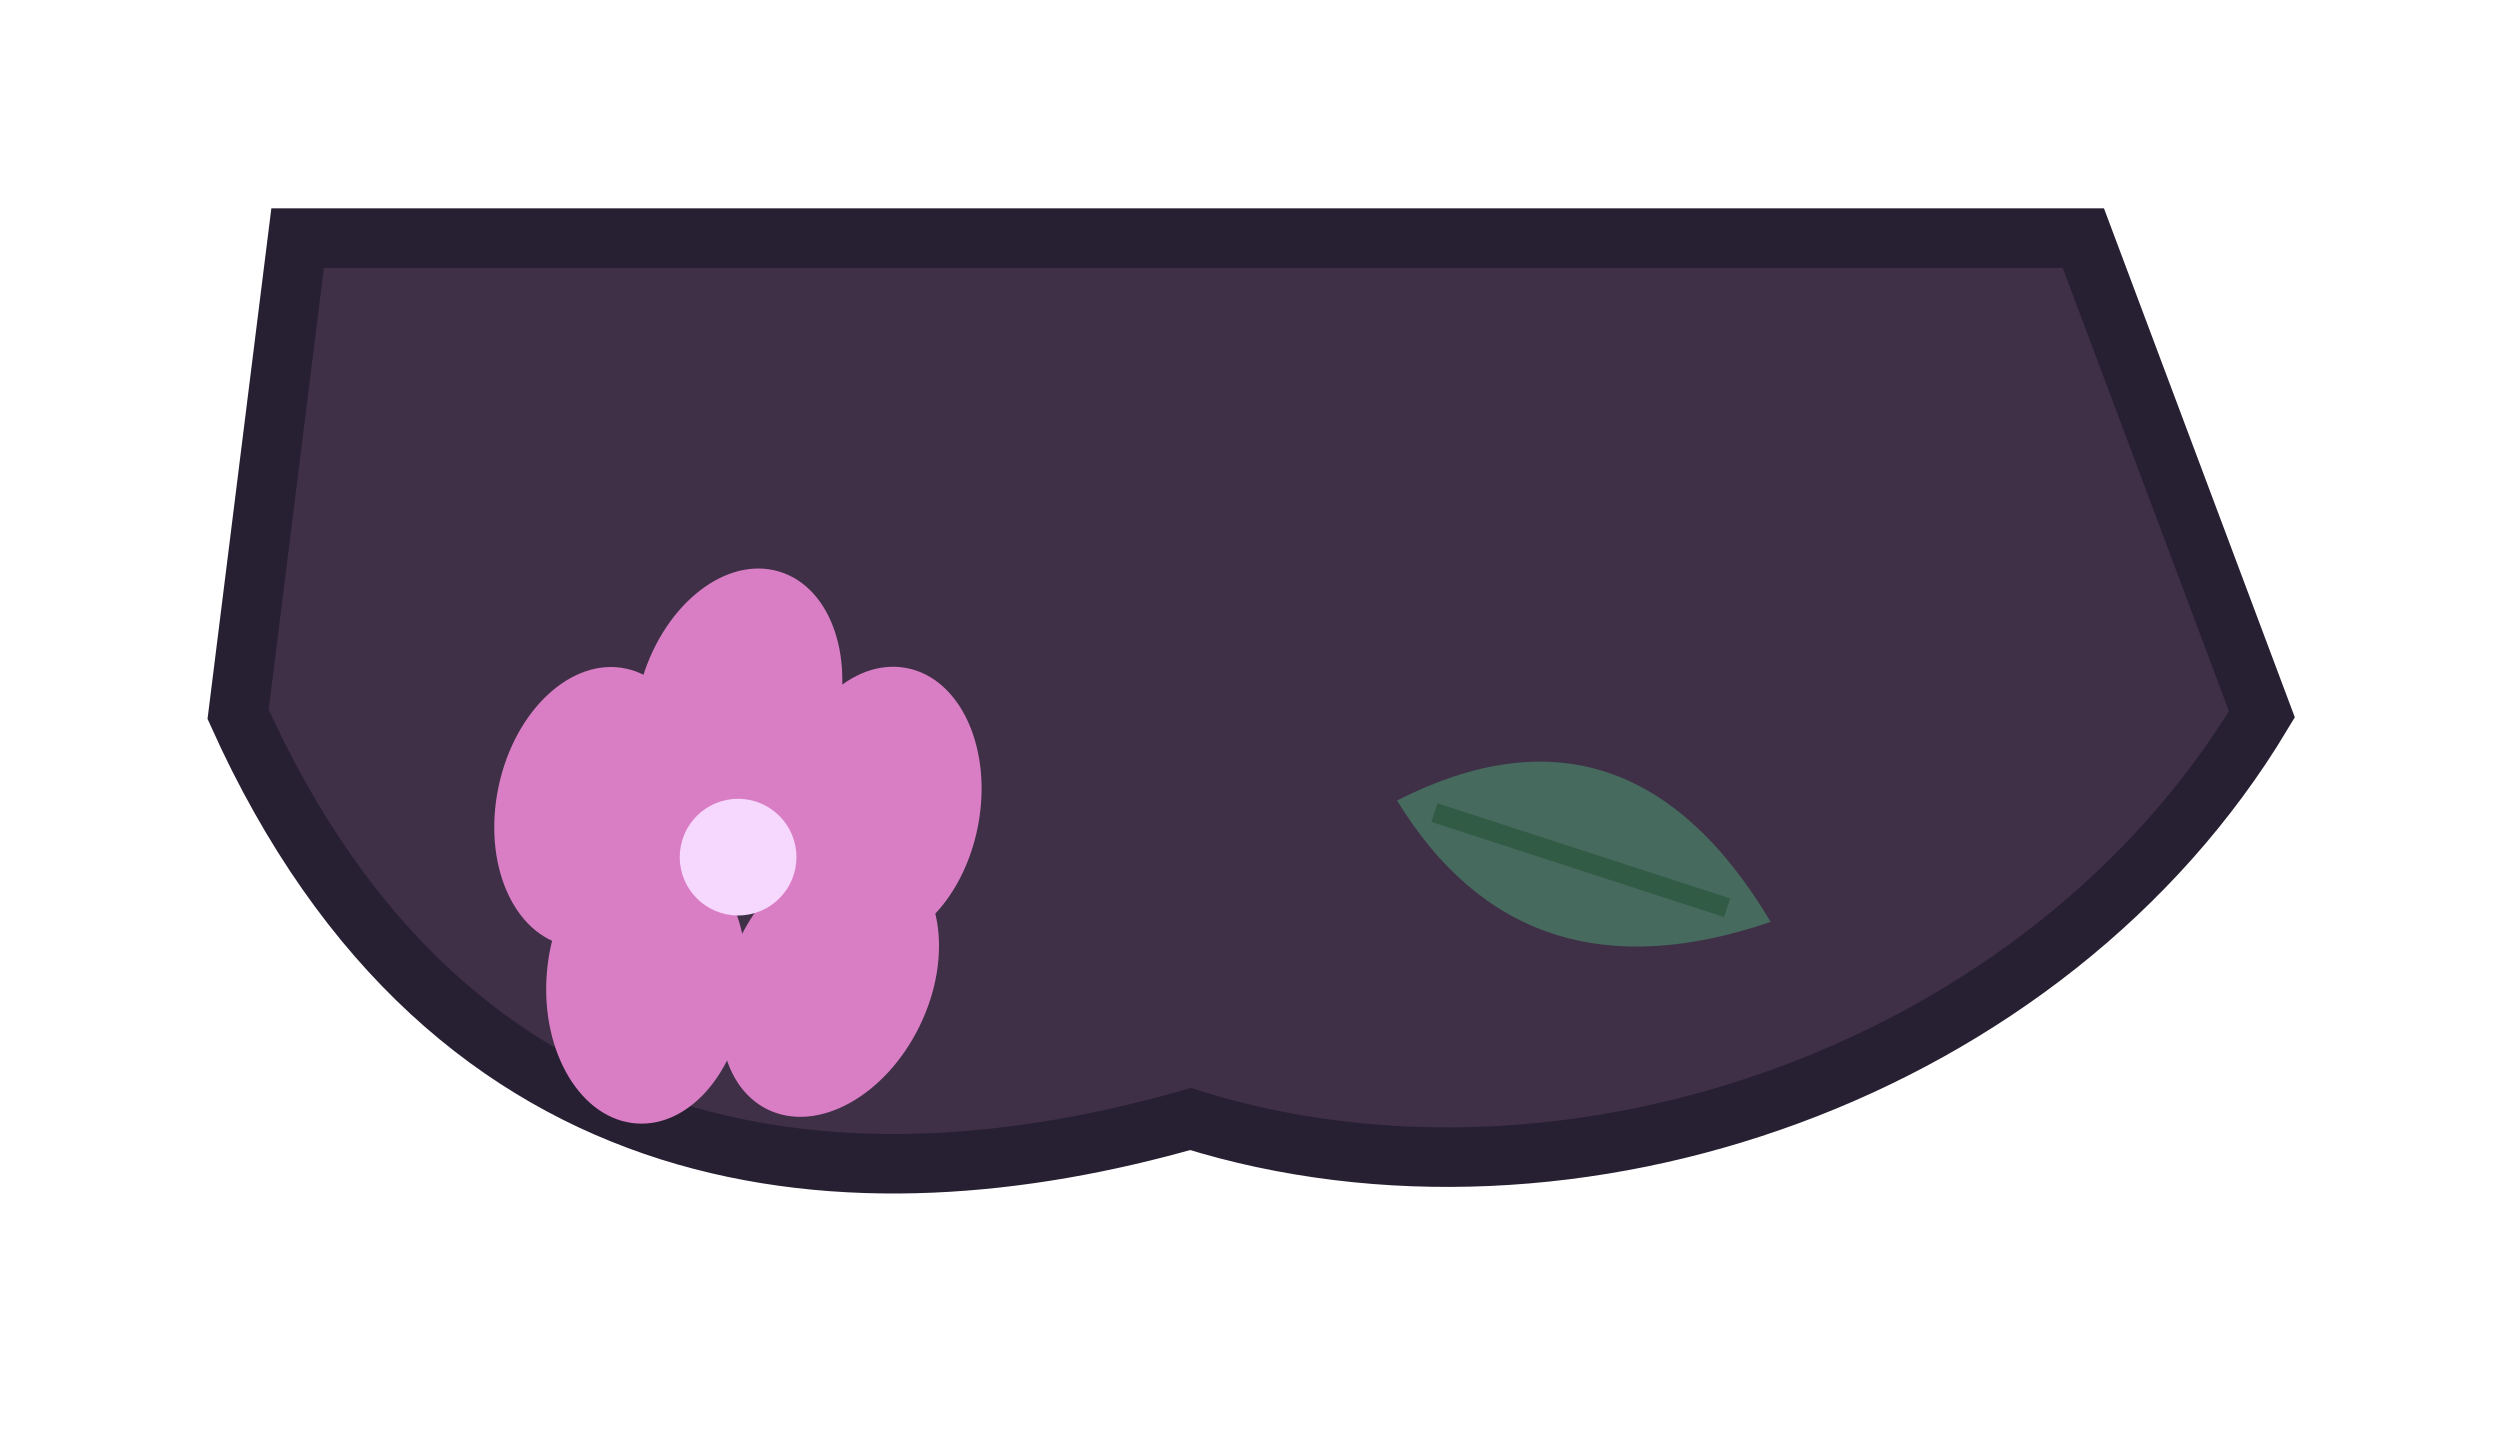
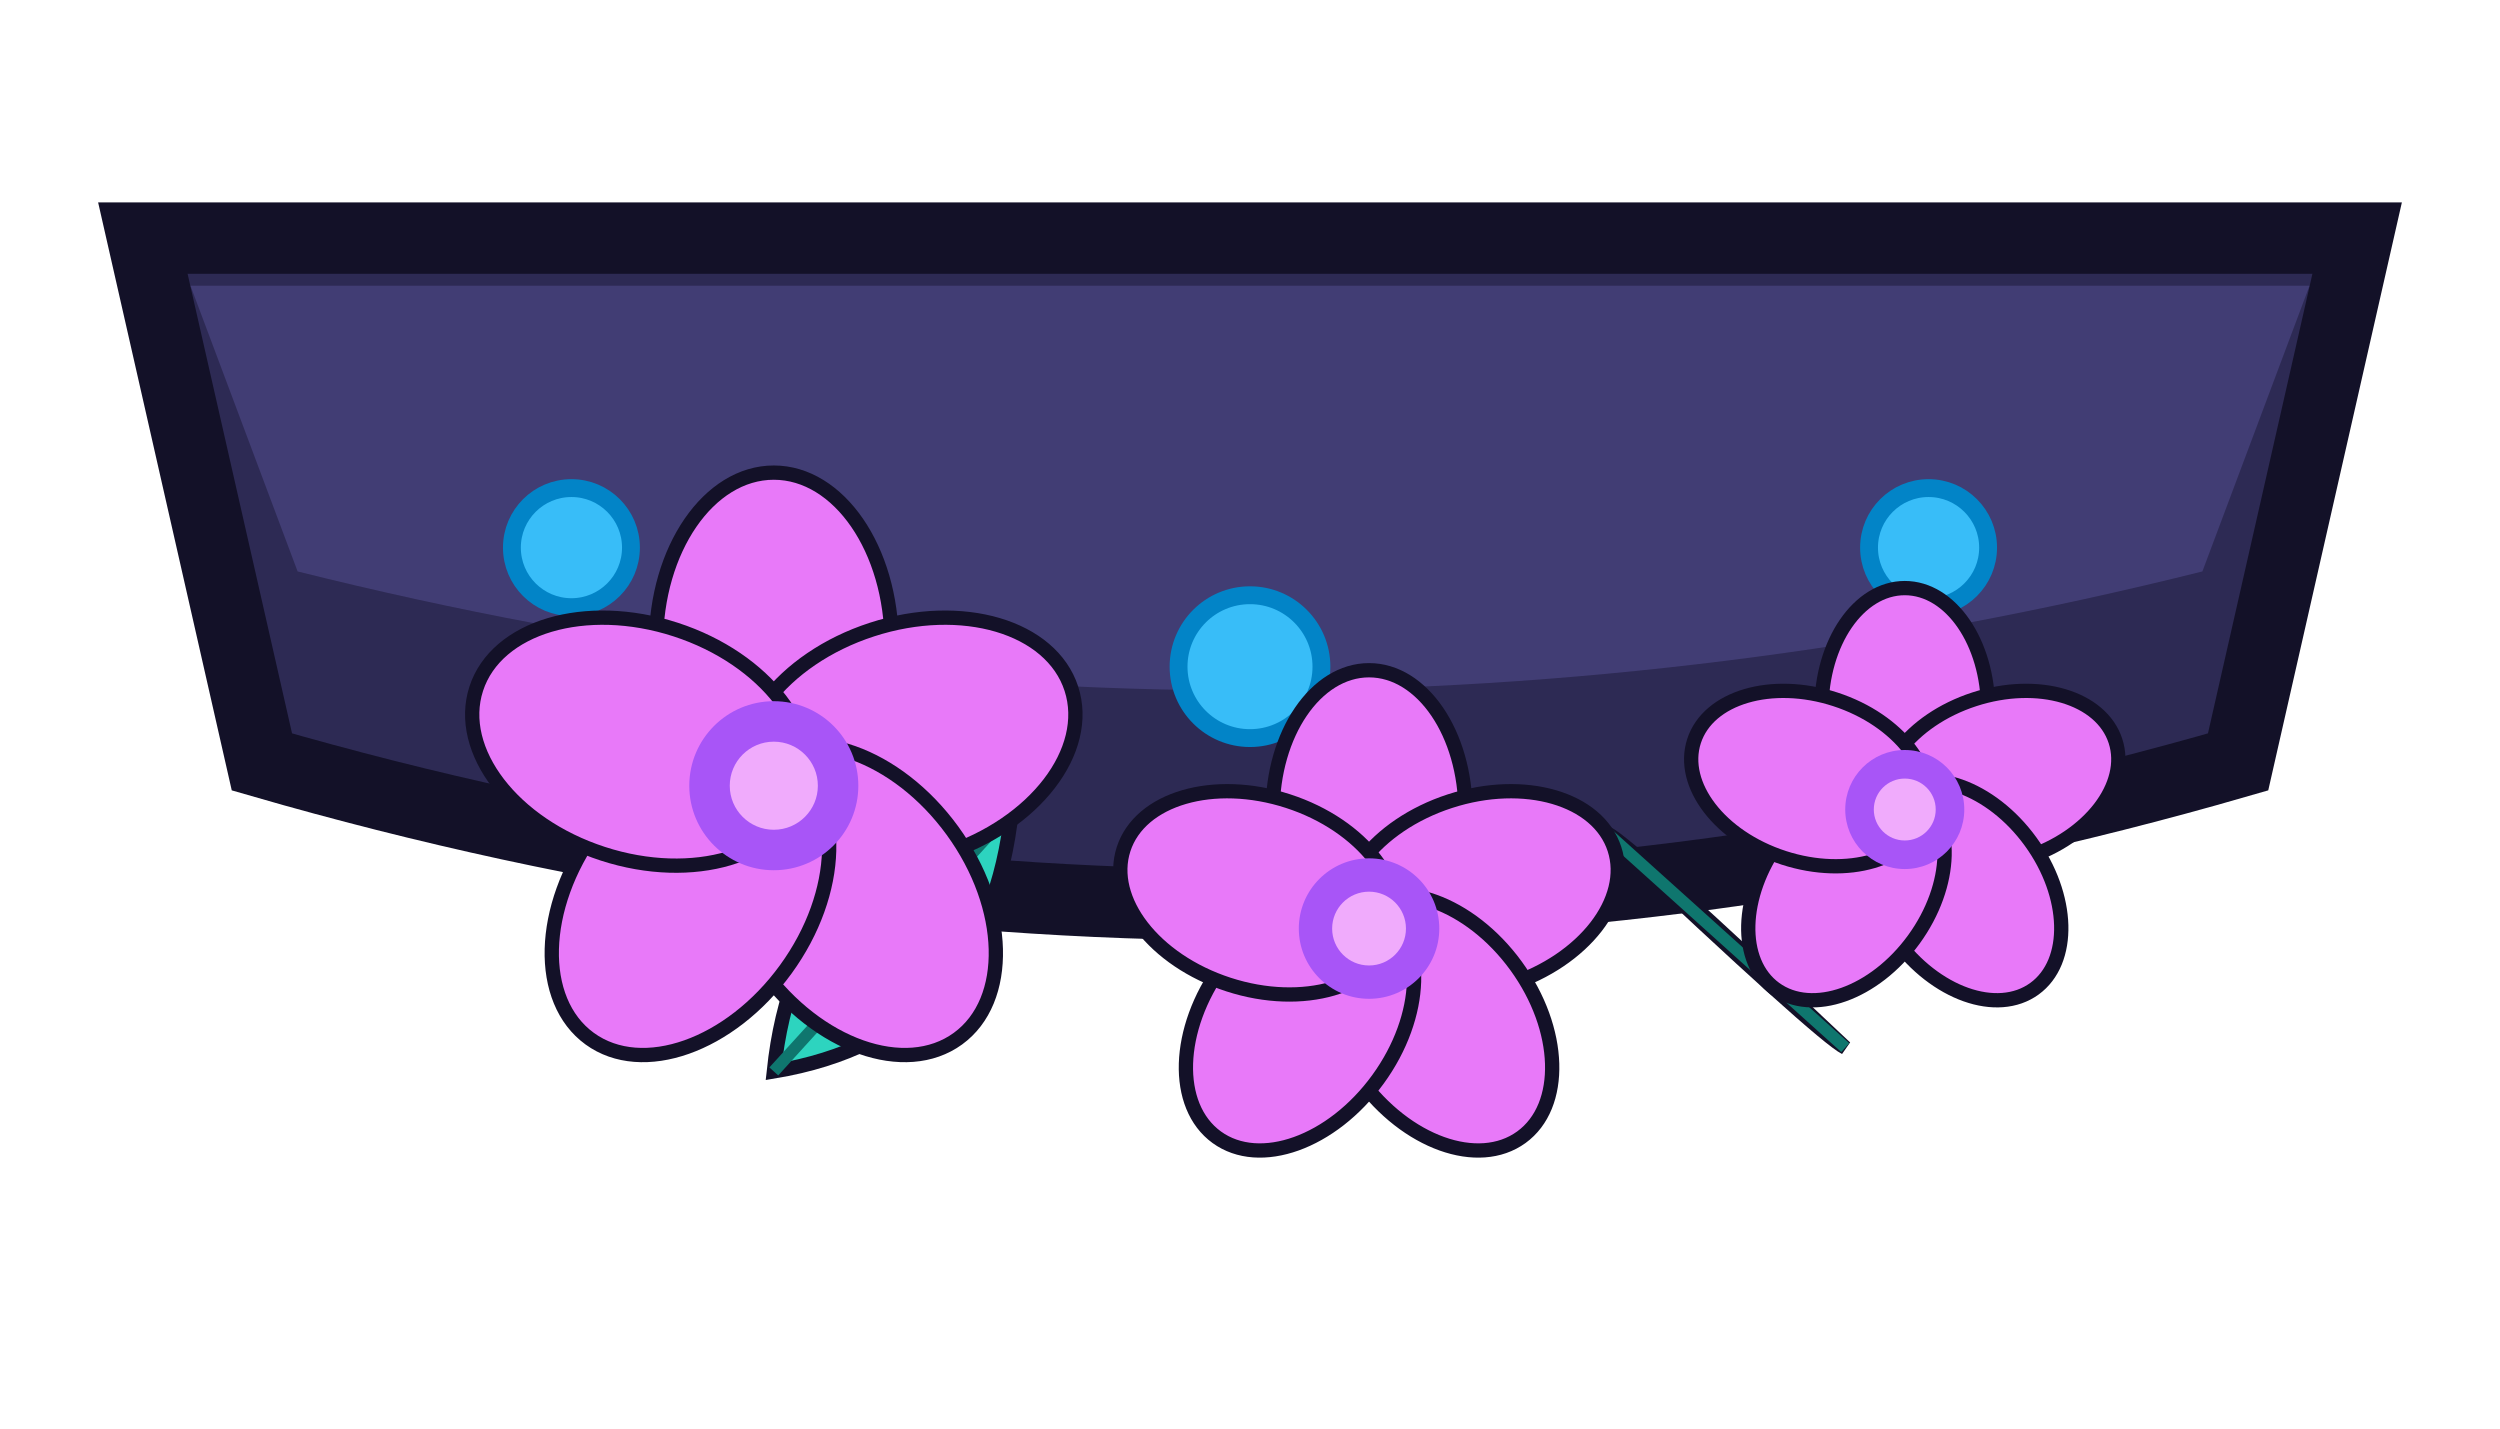
<svg xmlns="http://www.w3.org/2000/svg" width="210" height="120" viewBox="0 0 210 120">
-   <path d="M20 60 C38 100 72 102 100 94 C132 104 172 90 190 60 L175 20 L25 20 Z" fill="#3F3047" stroke="#271F32" stroke-width="5" />
-   <ellipse cx="62.0" cy="59.4" rx="8.4" ry="11.9" fill="#D97EC4" opacity="1" transform="rotate(17 62.0 59.4)" />
-   <ellipse cx="73.9" cy="67.8" rx="8.4" ry="11.9" fill="#D97EC4" opacity="1" transform="rotate(11 73.9 67.8)" />
-   <ellipse cx="69.7" cy="82.5" rx="8.4" ry="11.9" fill="#D97EC4" opacity="1" transform="rotate(26 69.7 82.5)" />
-   <ellipse cx="54.3" cy="82.5" rx="8.4" ry="11.9" fill="#D97EC4" opacity="1" transform="rotate(4 54.3 82.5)" />
-   <ellipse cx="50.1" cy="67.8" rx="8.4" ry="11.9" fill="#D97EC4" opacity="1" transform="rotate(12 50.1 67.8)" />
-   <circle cx="62" cy="72" r="4.9" fill="#F6D8FF" opacity="1" />
-   <path d="M 116.6 72 Q 132 56.6 149.6 72 Q 132 85.2 116.6 72 Z" fill="#466A5D" transform="rotate(18 132 72)" />
-   <path d="M 119.9 72 L 145.75 72" stroke="#28533A" stroke-width="1.65" opacity=".65" transform="rotate(18 132 72)" />
+   <path d="M12 20 L198 20 L188 64 Q105 88 22 64 Z" fill="#2D2A54" stroke="#131128" stroke-width="6" />
+   <path d="M16 24 L194 24 L185 48 Q105 68 25 48 Z" fill="#4A4582" opacity=".7" />
+   <circle cx="48" cy="46" r="5" fill="#38BDF8" stroke="#0284C7" stroke-width="1.5" />
+   <circle cx="105" cy="56" r="6" fill="#38BDF8" stroke="#0284C7" stroke-width="1.5" />
+   <circle cx="162" cy="46" r="5" fill="#38BDF8" stroke="#0284C7" stroke-width="1.5" />
+   <path d="M85 68 Q67 71 65 90 Q83 87 85 68 Z" fill="#2DD4BF" stroke="#131128" stroke-width="1.2" />
+   <line x1="85" y1="68" x2="65" y2="90" stroke="#0F766E" stroke-width="1" />
+   <path d="M135 70 Q137 71 155 88 Q153 87 135 70 Z" fill="#2DD4BF" stroke="#131128" stroke-width="1.2" />
+   <line x1="135" y1="70" x2="155" y2="88" stroke="#0F766E" stroke-width="1" />
+   <ellipse cx="160.0" cy="59.6" rx="7.0" ry="10.2" fill="#E879F9" stroke="#131128" stroke-width="1.2" transform="rotate(0 160.0 59.6)" />
+   <ellipse cx="168.0" cy="65.4" rx="7.0" ry="10.2" fill="#E879F9" stroke="#131128" stroke-width="1.2" transform="rotate(72 168.0 65.4)" />
+   <ellipse cx="164.9" cy="74.8" rx="7.0" ry="10.2" fill="#E879F9" stroke="#131128" stroke-width="1.2" transform="rotate(144 164.9 74.8)" />
+   <ellipse cx="155.1" cy="74.8" rx="7.0" ry="10.2" fill="#E879F9" stroke="#131128" stroke-width="1.2" transform="rotate(216 155.1 74.8)" />
+   <ellipse cx="152.0" cy="65.4" rx="7.0" ry="10.2" fill="#E879F9" stroke="#131128" stroke-width="1.2" transform="rotate(288 152.0 65.4)" />
+   <circle cx="160" cy="68" r="5.0" fill="#A855F7" />
+   <circle cx="160" cy="68" r="2.6" fill="#F0ABFC" />
+   <ellipse cx="115.0" cy="68.2" rx="8.1" ry="11.9" fill="#E879F9" stroke="#131128" stroke-width="1.2" transform="rotate(0 115.0 68.2)" />
+   <ellipse cx="124.3" cy="75.0" rx="8.1" ry="11.9" fill="#E879F9" stroke="#131128" stroke-width="1.2" transform="rotate(72 124.3 75.0)" />
+   <ellipse cx="120.8" cy="85.9" rx="8.1" ry="11.9" fill="#E879F9" stroke="#131128" stroke-width="1.2" transform="rotate(144 120.8 85.9)" />
+   <ellipse cx="109.2" cy="85.9" rx="8.1" ry="11.9" fill="#E879F9" stroke="#131128" stroke-width="1.2" transform="rotate(216 109.2 85.9)" />
+   <ellipse cx="105.7" cy="75.0" rx="8.1" ry="11.9" fill="#E879F9" stroke="#131128" stroke-width="1.2" transform="rotate(288 105.7 75.0)" />
+   <circle cx="115" cy="78" r="5.9" fill="#A855F7" />
+   <circle cx="115" cy="78" r="3.1" fill="#F0ABFC" />
+   <ellipse cx="65.0" cy="54.1" rx="9.9" ry="14.4" fill="#E879F9" stroke="#131128" stroke-width="1.2" transform="rotate(0 65.0 54.1)" />
+   <ellipse cx="76.3" cy="62.3" rx="9.9" ry="14.4" fill="#E879F9" stroke="#131128" stroke-width="1.2" transform="rotate(72 76.3 62.3)" />
+   <ellipse cx="72.0" cy="75.6" rx="9.9" ry="14.4" fill="#E879F9" stroke="#131128" stroke-width="1.2" transform="rotate(144 72.0 75.6)" />
+   <ellipse cx="58.0" cy="75.6" rx="9.9" ry="14.4" fill="#E879F9" stroke="#131128" stroke-width="1.2" transform="rotate(216 58.0 75.6)" />
+   <ellipse cx="53.7" cy="62.3" rx="9.9" ry="14.4" fill="#E879F9" stroke="#131128" stroke-width="1.2" transform="rotate(288 53.7 62.3)" />
+   <circle cx="65" cy="66" r="7.1" fill="#A855F7" />
+   <circle cx="65" cy="66" r="3.7" fill="#F0ABFC" />
</svg>
